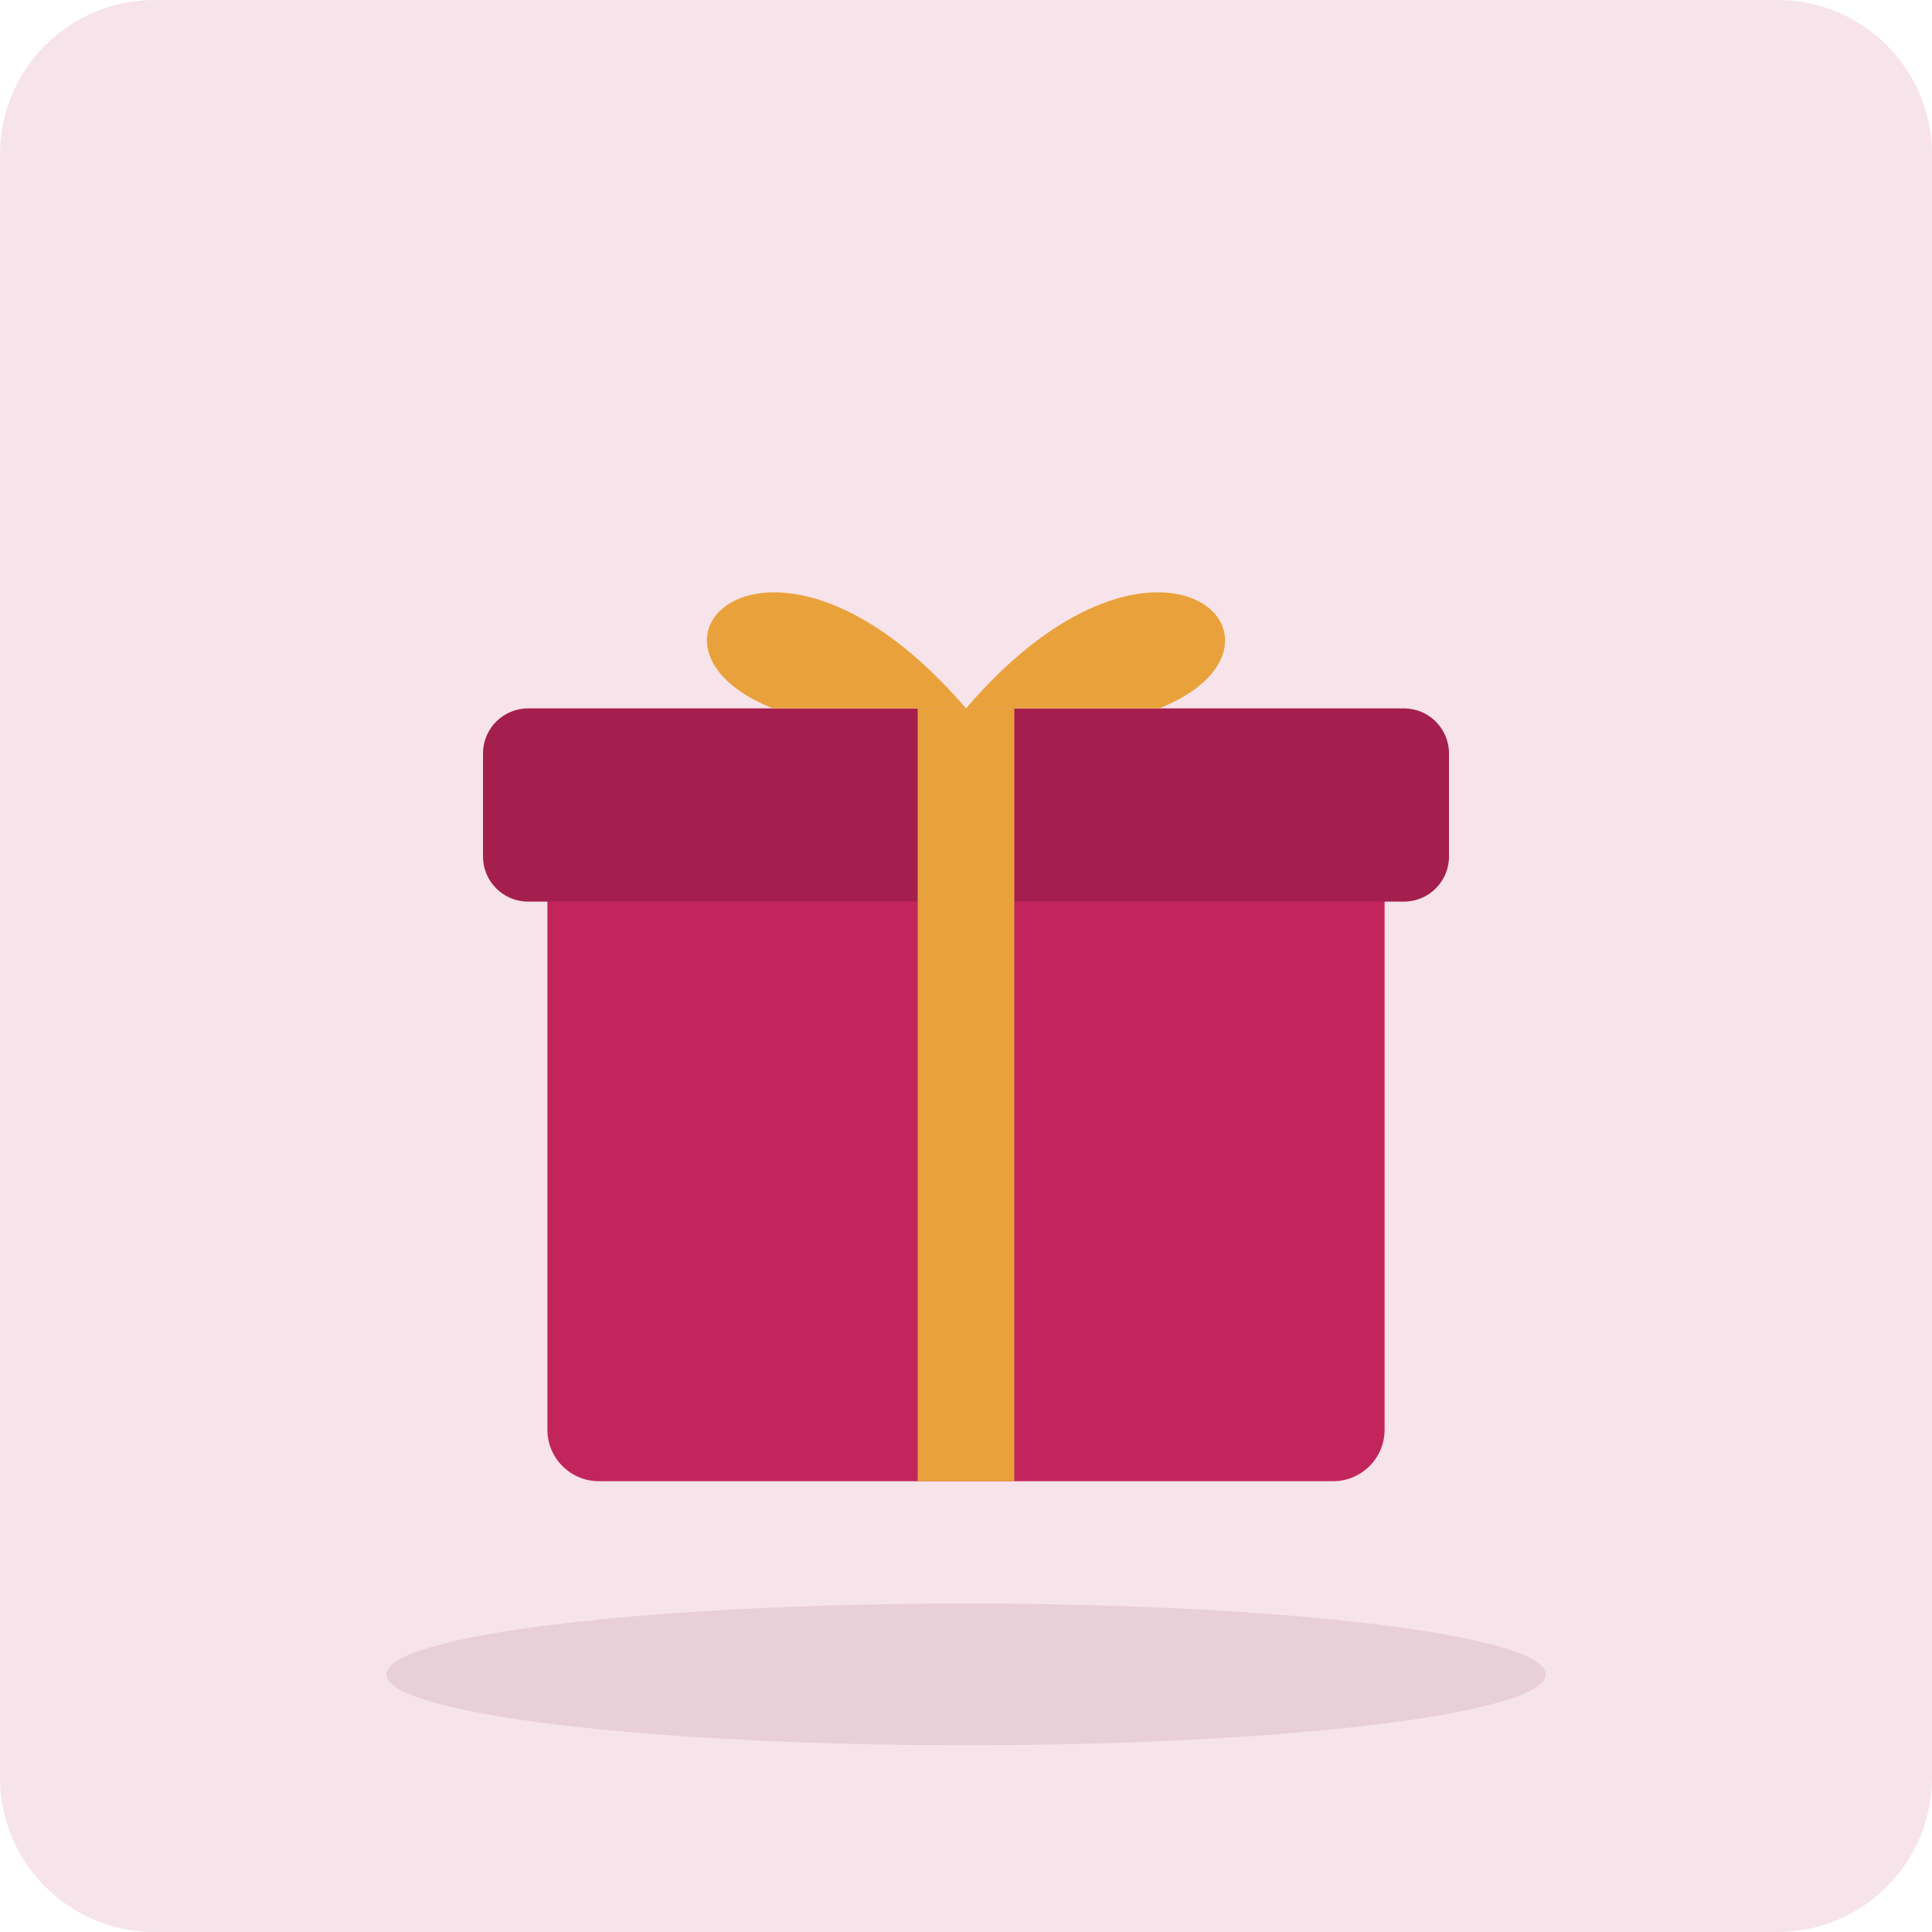
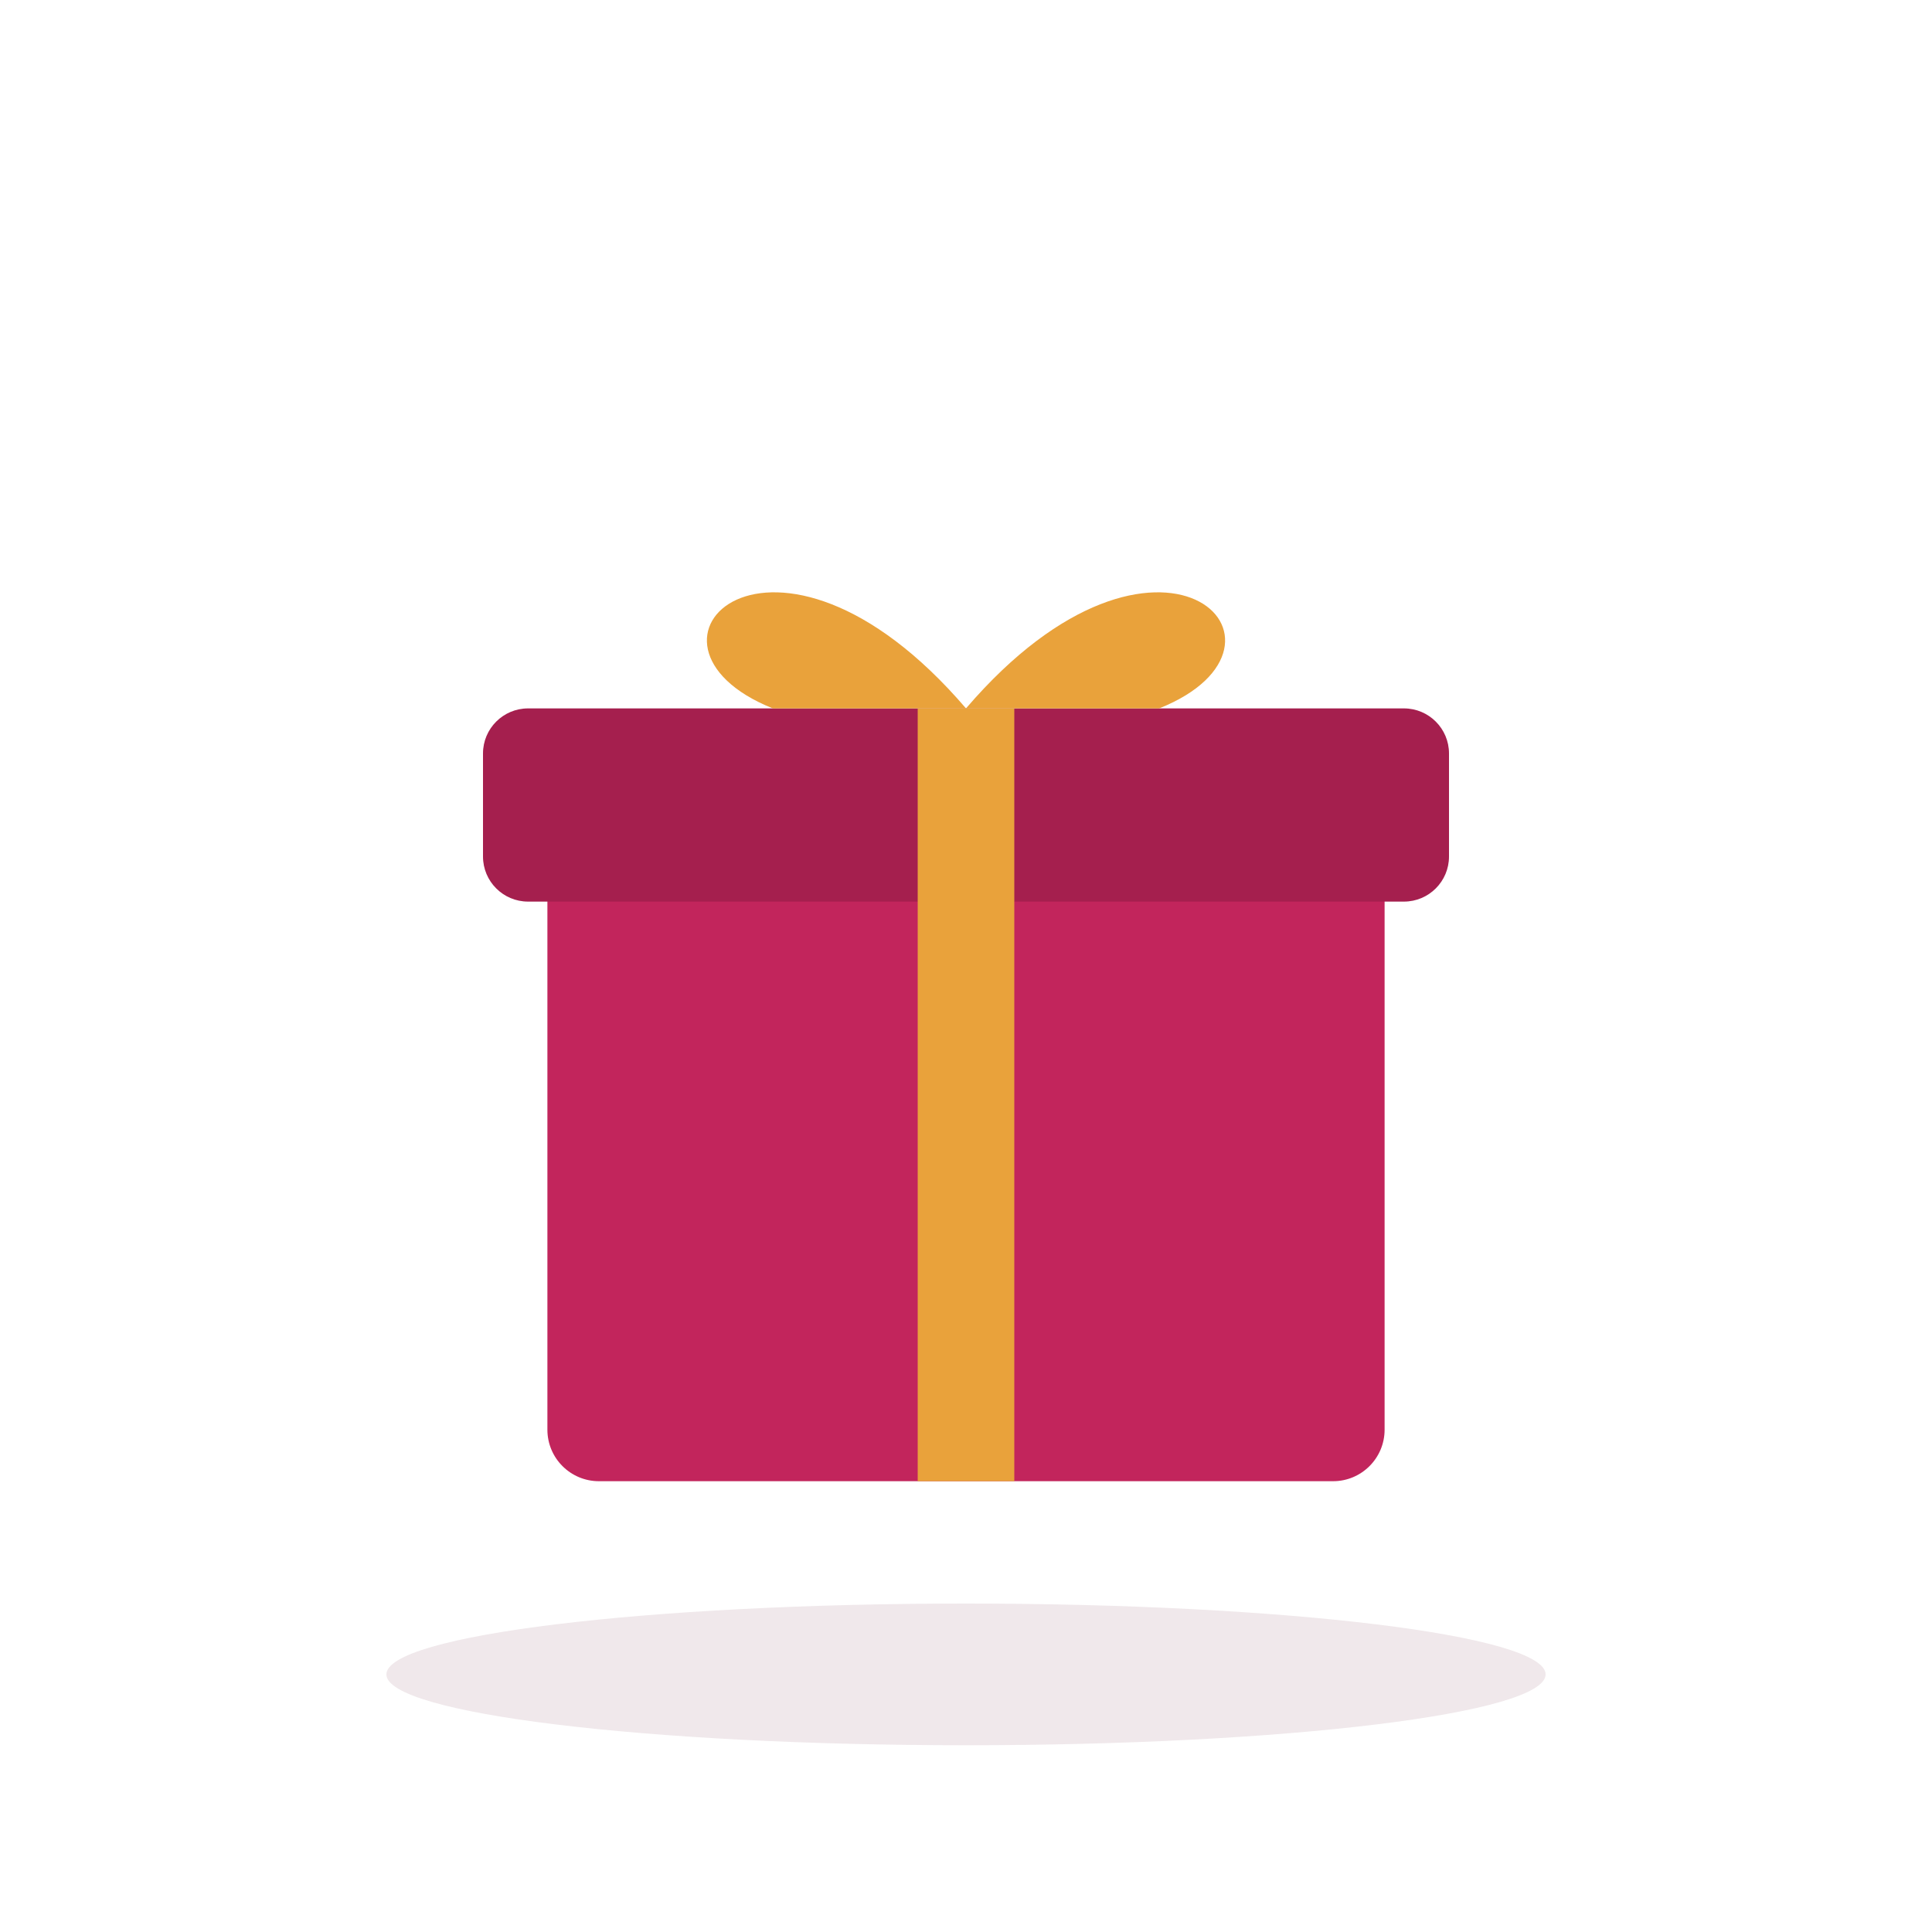
<svg xmlns="http://www.w3.org/2000/svg" viewBox="0 0 600 600" role="img">
-   <rect width="600" height="600" rx="48" fill="rgb(247,227,234)" />
  <ellipse cx="300" cy="520" rx="180" ry="22" fill="rgb(97,19,46)" opacity=".10" />
  <rect x="170" y="260" width="260" height="200" rx="16" fill="#c2255c" />
  <rect x="150" y="220" width="300" height="60" rx="14" fill="rgb(165,31,78)" />
  <rect x="285" y="220" width="30" height="240" fill="#e9a23b" />
  <path d="M300 220 c-60 -70 -110 -20 -60 0z M300 220 c60 -70 110 -20 60 0z" fill="#e9a23b" />
</svg>
